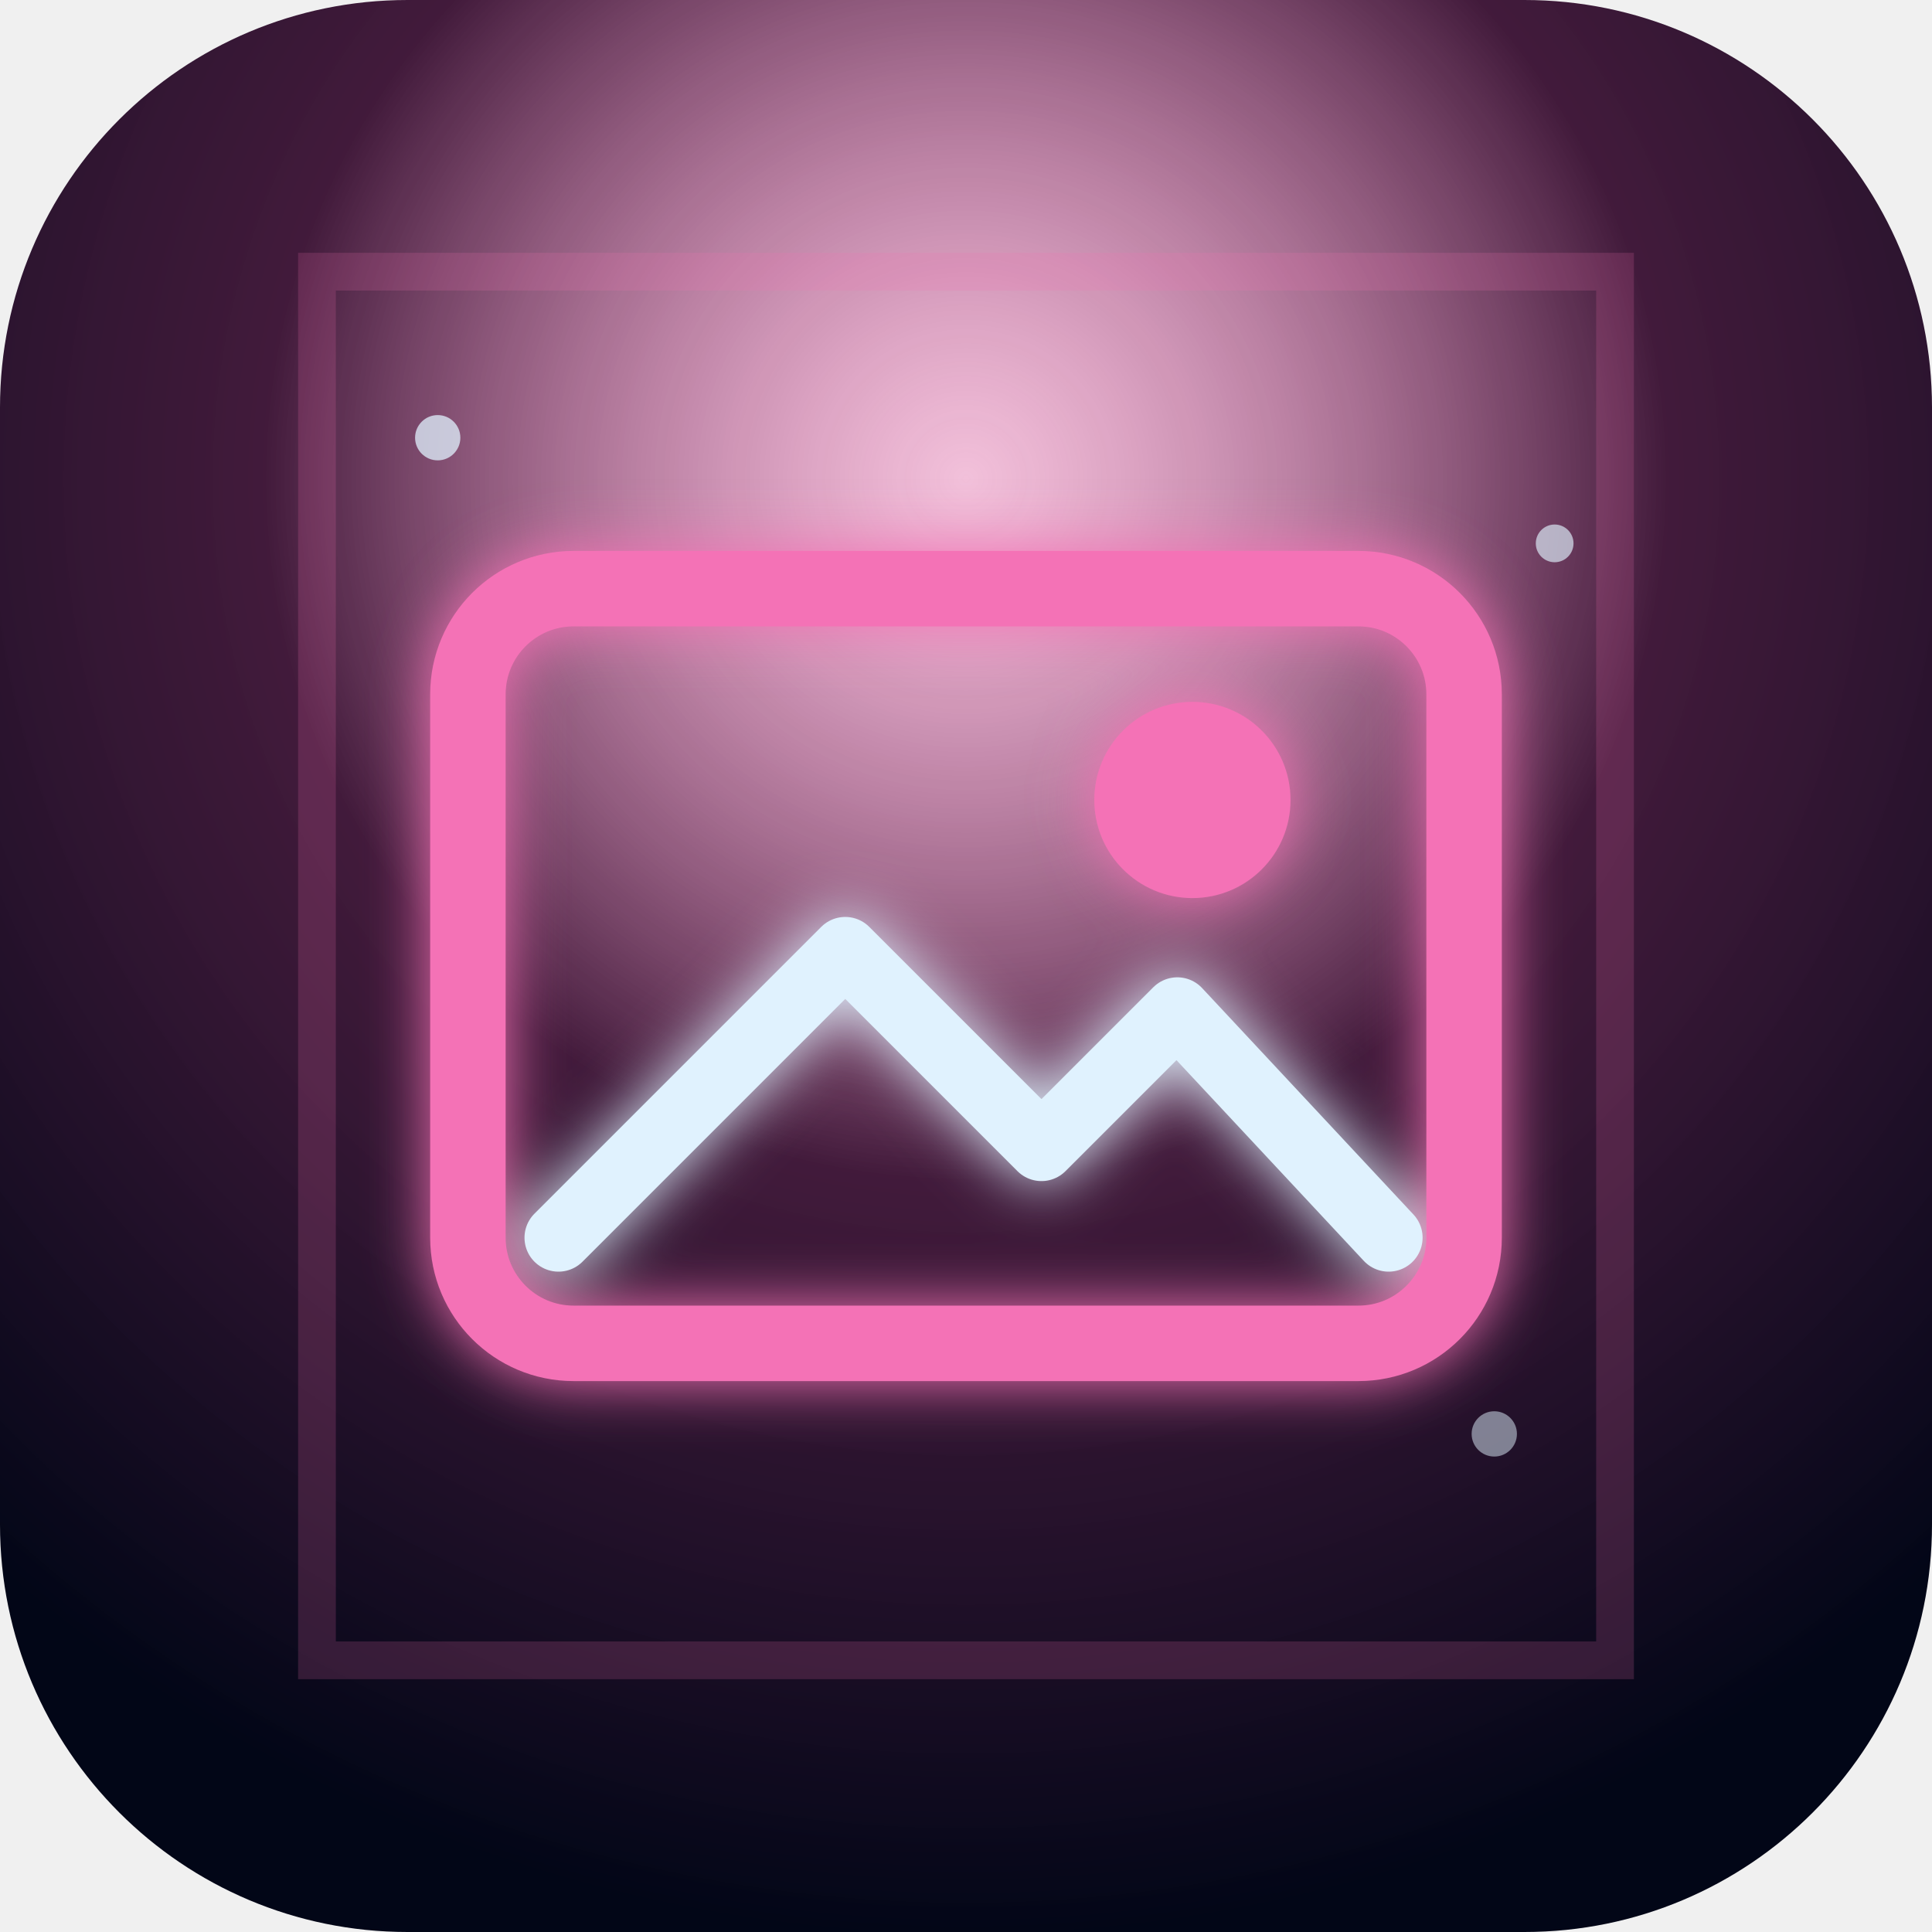
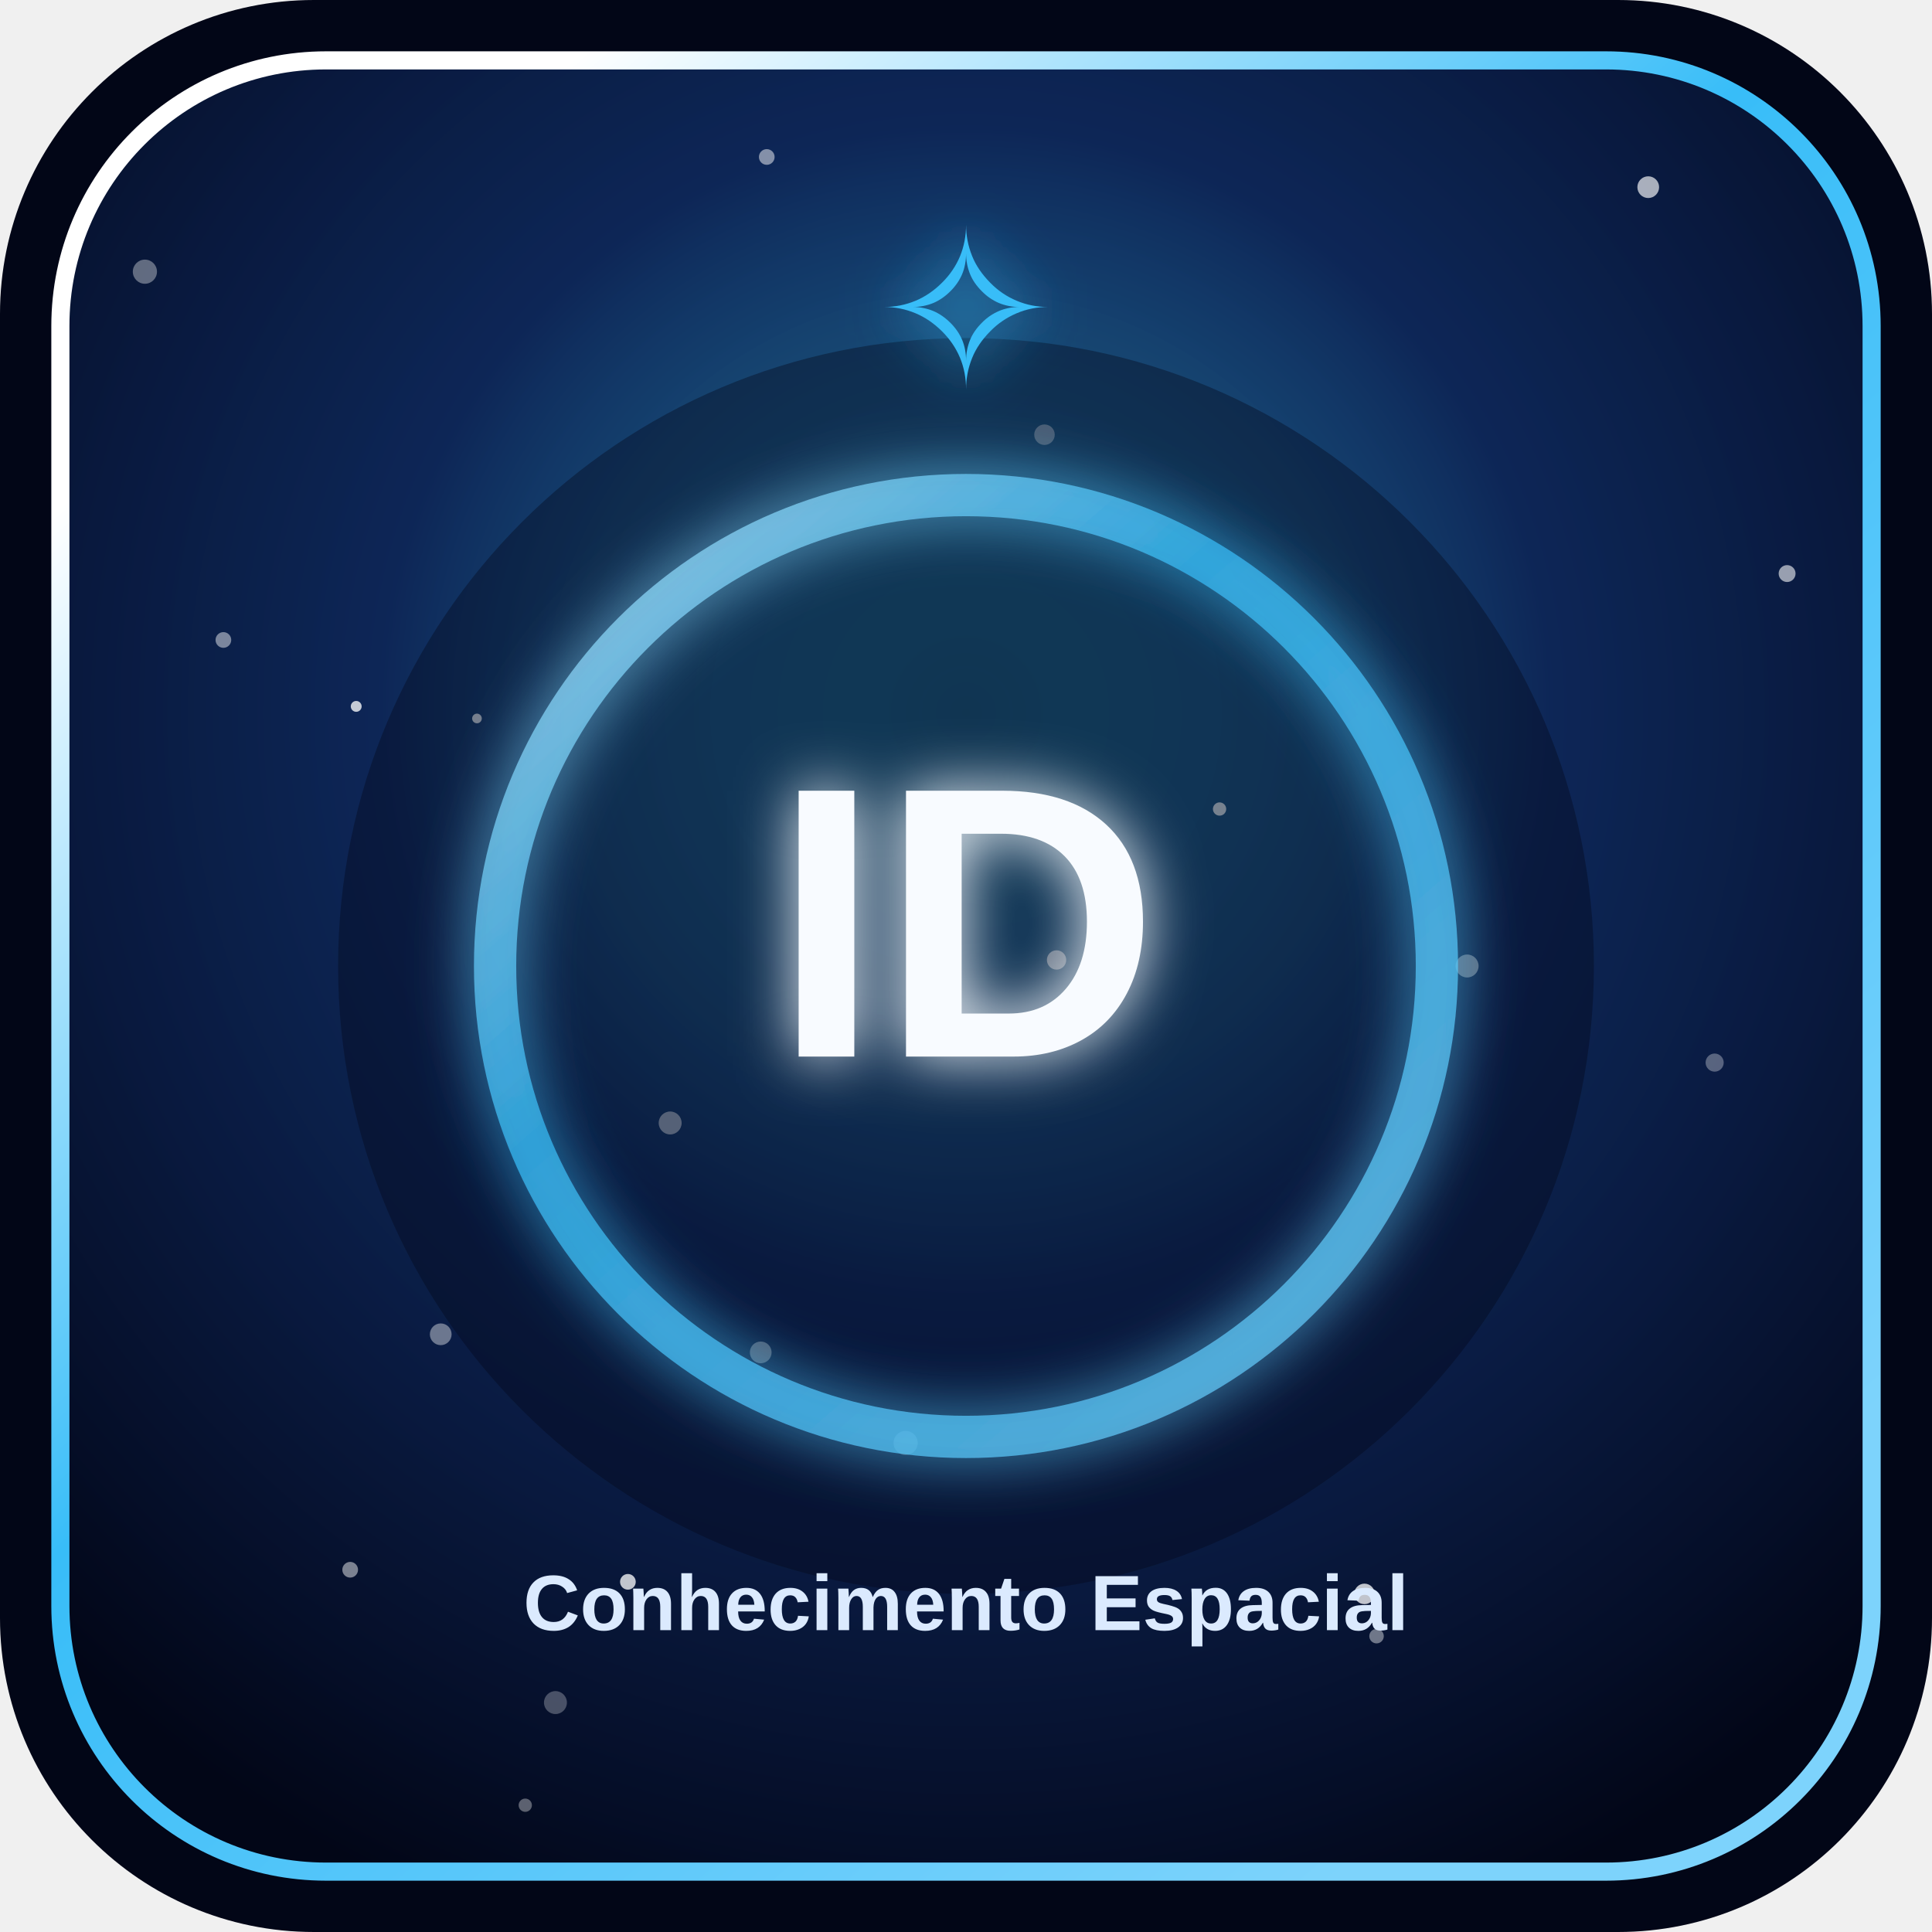
- <svg xmlns="http://www.w3.org/2000/svg" viewBox="0 0 256 256" role="img" aria-label="Achievement badge">
+ <svg xmlns="http://www.w3.org/2000/svg" width="320" height="320" viewBox="0 0 320 320" role="img" aria-label="Imagem do Dia">
  <defs>
-     <radialGradient id="g" cx="50%" cy="25%" r="75%">
-       <stop offset="0%" stop-color="#f472b6" stop-opacity="0.38" />
-       <stop offset="48%" stop-color="#3b1234" stop-opacity="0.96" />
+     <radialGradient id="bg" cx="50%" cy="36%" r="72%">
+       <stop offset="0%" stop-color="#38bdf8" stop-opacity=".42" />
+       <stop offset="45%" stop-color="#0f2a5f" stop-opacity=".88" />
      <stop offset="100%" stop-color="#020617" />
    </radialGradient>
-     <filter id="glow" x="-30%" y="-30%" width="160%" height="160%">
-       <feGaussianBlur stdDeviation="4" result="blur" />
+     <linearGradient id="g" x1="58" y1="42" x2="262" y2="276" gradientUnits="userSpaceOnUse">
+       <stop offset="0%" stop-color="#ffffff" />
+       <stop offset="42%" stop-color="#38bdf8" />
+       <stop offset="100%" stop-color="#7dd3fc" />
+     </linearGradient>
+     <filter id="glow" x="-40%" y="-40%" width="180%" height="180%">
+       <feGaussianBlur stdDeviation="5" result="blur" />
      <feMerge>
        <feMergeNode in="blur" />
        <feMergeNode in="SourceGraphic" />
      </feMerge>
    </filter>
  </defs>
-   <rect width="256" height="256" rx="54" fill="url(#g)" />
-   <path d="M42 36h172v184H42z" rx="32" fill="none" stroke="#f472b6" stroke-opacity=".18" stroke-width="5" />
-   <circle cx="58" cy="58" r="3" fill="#e0f2fe" opacity=".75" />
-   <circle cx="206" cy="72" r="2.5" fill="#e0f2fe" opacity=".65" />
-   <circle cx="198" cy="190" r="3" fill="#e0f2fe" opacity=".5" />
+   <rect width="320" height="320" rx="52" fill="#020617" />
+   <rect x="10" y="10" width="300" height="300" rx="44" fill="url(#bg)" stroke="url(#g)" stroke-width="3" />
+   <g>
+     <circle cx="37" cy="106" r="1.3" fill="#ffffff" opacity="0.46" />
+     <circle cx="226" cy="264" r="1.7" fill="#ffffff" opacity="0.75" />
+     <circle cx="273" cy="31" r="1.8" fill="#ffffff" opacity="0.65" />
+     <circle cx="79" cy="119" r="0.8" fill="#ffffff" opacity="0.72" />
+     <circle cx="73" cy="221" r="1.8" fill="#ffffff" opacity="0.4" />
+     <circle cx="243" cy="160" r="1.9" fill="#ffffff" opacity="0.56" />
+     <circle cx="59" cy="117" r="0.9" fill="#ffffff" opacity="0.76" />
+     <circle cx="173" cy="72" r="1.7" fill="#ffffff" opacity="0.39" />
+     <circle cx="202" cy="134" r="1.1" fill="#ffffff" opacity="0.72" />
+     <circle cx="87" cy="299" r="1.1" fill="#ffffff" opacity="0.35" />
+     <circle cx="126" cy="224" r="1.8" fill="#ffffff" opacity="0.48" />
+     <circle cx="92" cy="282" r="1.9" fill="#ffffff" opacity="0.27" />
+     <circle cx="111" cy="186" r="1.9" fill="#ffffff" opacity="0.5" />
+     <circle cx="150" cy="239" r="2.0" fill="#ffffff" opacity="0.36" />
+     <circle cx="175" cy="159" r="1.6" fill="#ffffff" opacity="0.59" />
+     <circle cx="104" cy="262" r="1.3" fill="#ffffff" opacity="0.75" />
+     <circle cx="284" cy="176" r="1.5" fill="#ffffff" opacity="0.32" />
+     <circle cx="228" cy="271" r="1.2" fill="#ffffff" opacity="0.42" />
+     <circle cx="296" cy="95" r="1.4" fill="#ffffff" opacity="0.58" />
+     <circle cx="58" cy="260" r="1.3" fill="#ffffff" opacity="0.47" />
+     <circle cx="127" cy="26" r="1.3" fill="#ffffff" opacity="0.49" />
+     <circle cx="24" cy="45" r="2.0" fill="#ffffff" opacity="0.36" />
+   </g>
+   <circle cx="160" cy="160" r="104" fill="#020617" opacity=".38" />
  <g filter="url(#glow)">
-     <rect x="62" y="78" width="132" height="100" rx="14" fill="none" stroke="#f472b6" stroke-width="10" />
-     <circle cx="158" cy="106" r="13" fill="#f472b6" />
-     <path d="M74 164l38-38 26 26 18-18 28 30" fill="none" stroke="#e0f2fe" stroke-width="9" stroke-linecap="round" stroke-linejoin="round" />
+     <circle cx="160" cy="160" r="78" fill="none" stroke="url(#g)" stroke-width="7" opacity=".72" />
  </g>
+   <text x="160" y="175" text-anchor="middle" font-family="Arial, Helvetica, sans-serif" font-size="64" font-weight="800" fill="#f8fbff" filter="url(#glow)">ID</text>
+   <text x="160" y="64" text-anchor="middle" font-family="Arial, Helvetica, sans-serif" font-size="36" font-weight="800" fill="#38bdf8" filter="url(#glow)">✧</text>
+   <text x="160" y="270" text-anchor="middle" font-family="Arial, Helvetica, sans-serif" font-size="13" font-weight="700" fill="#dbeafe">Conhecimento Espacial</text>
</svg>
